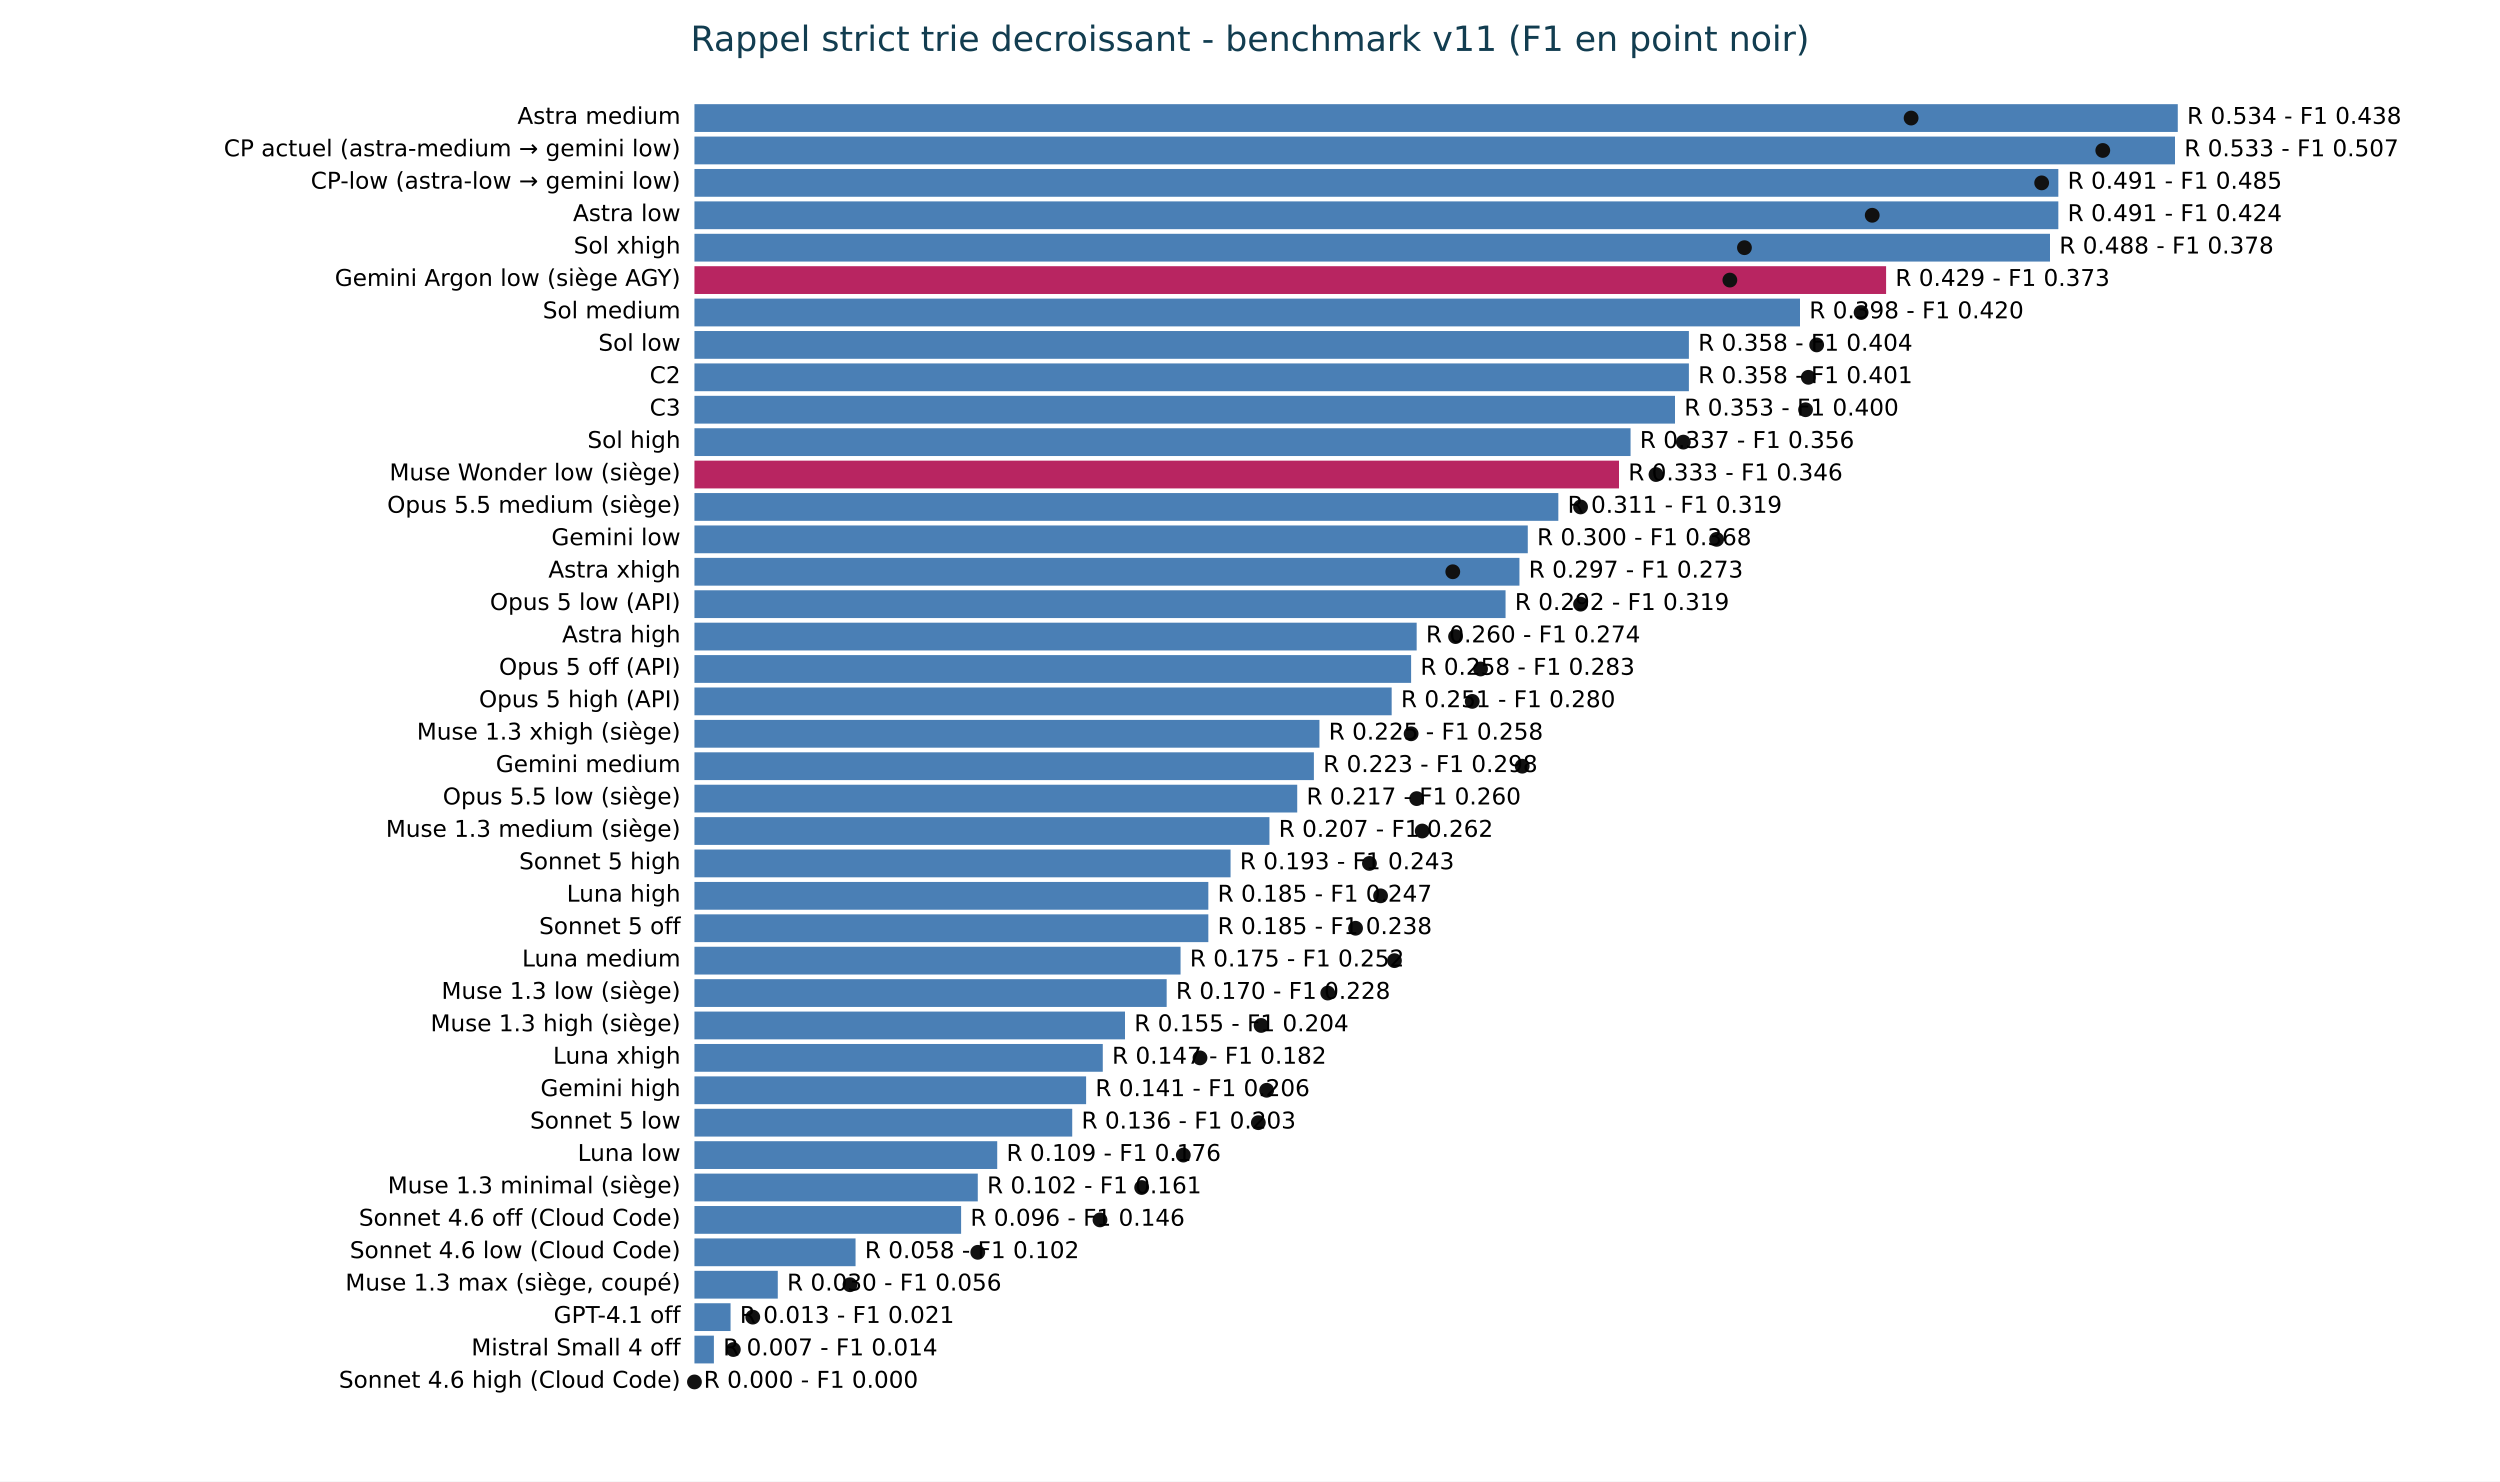
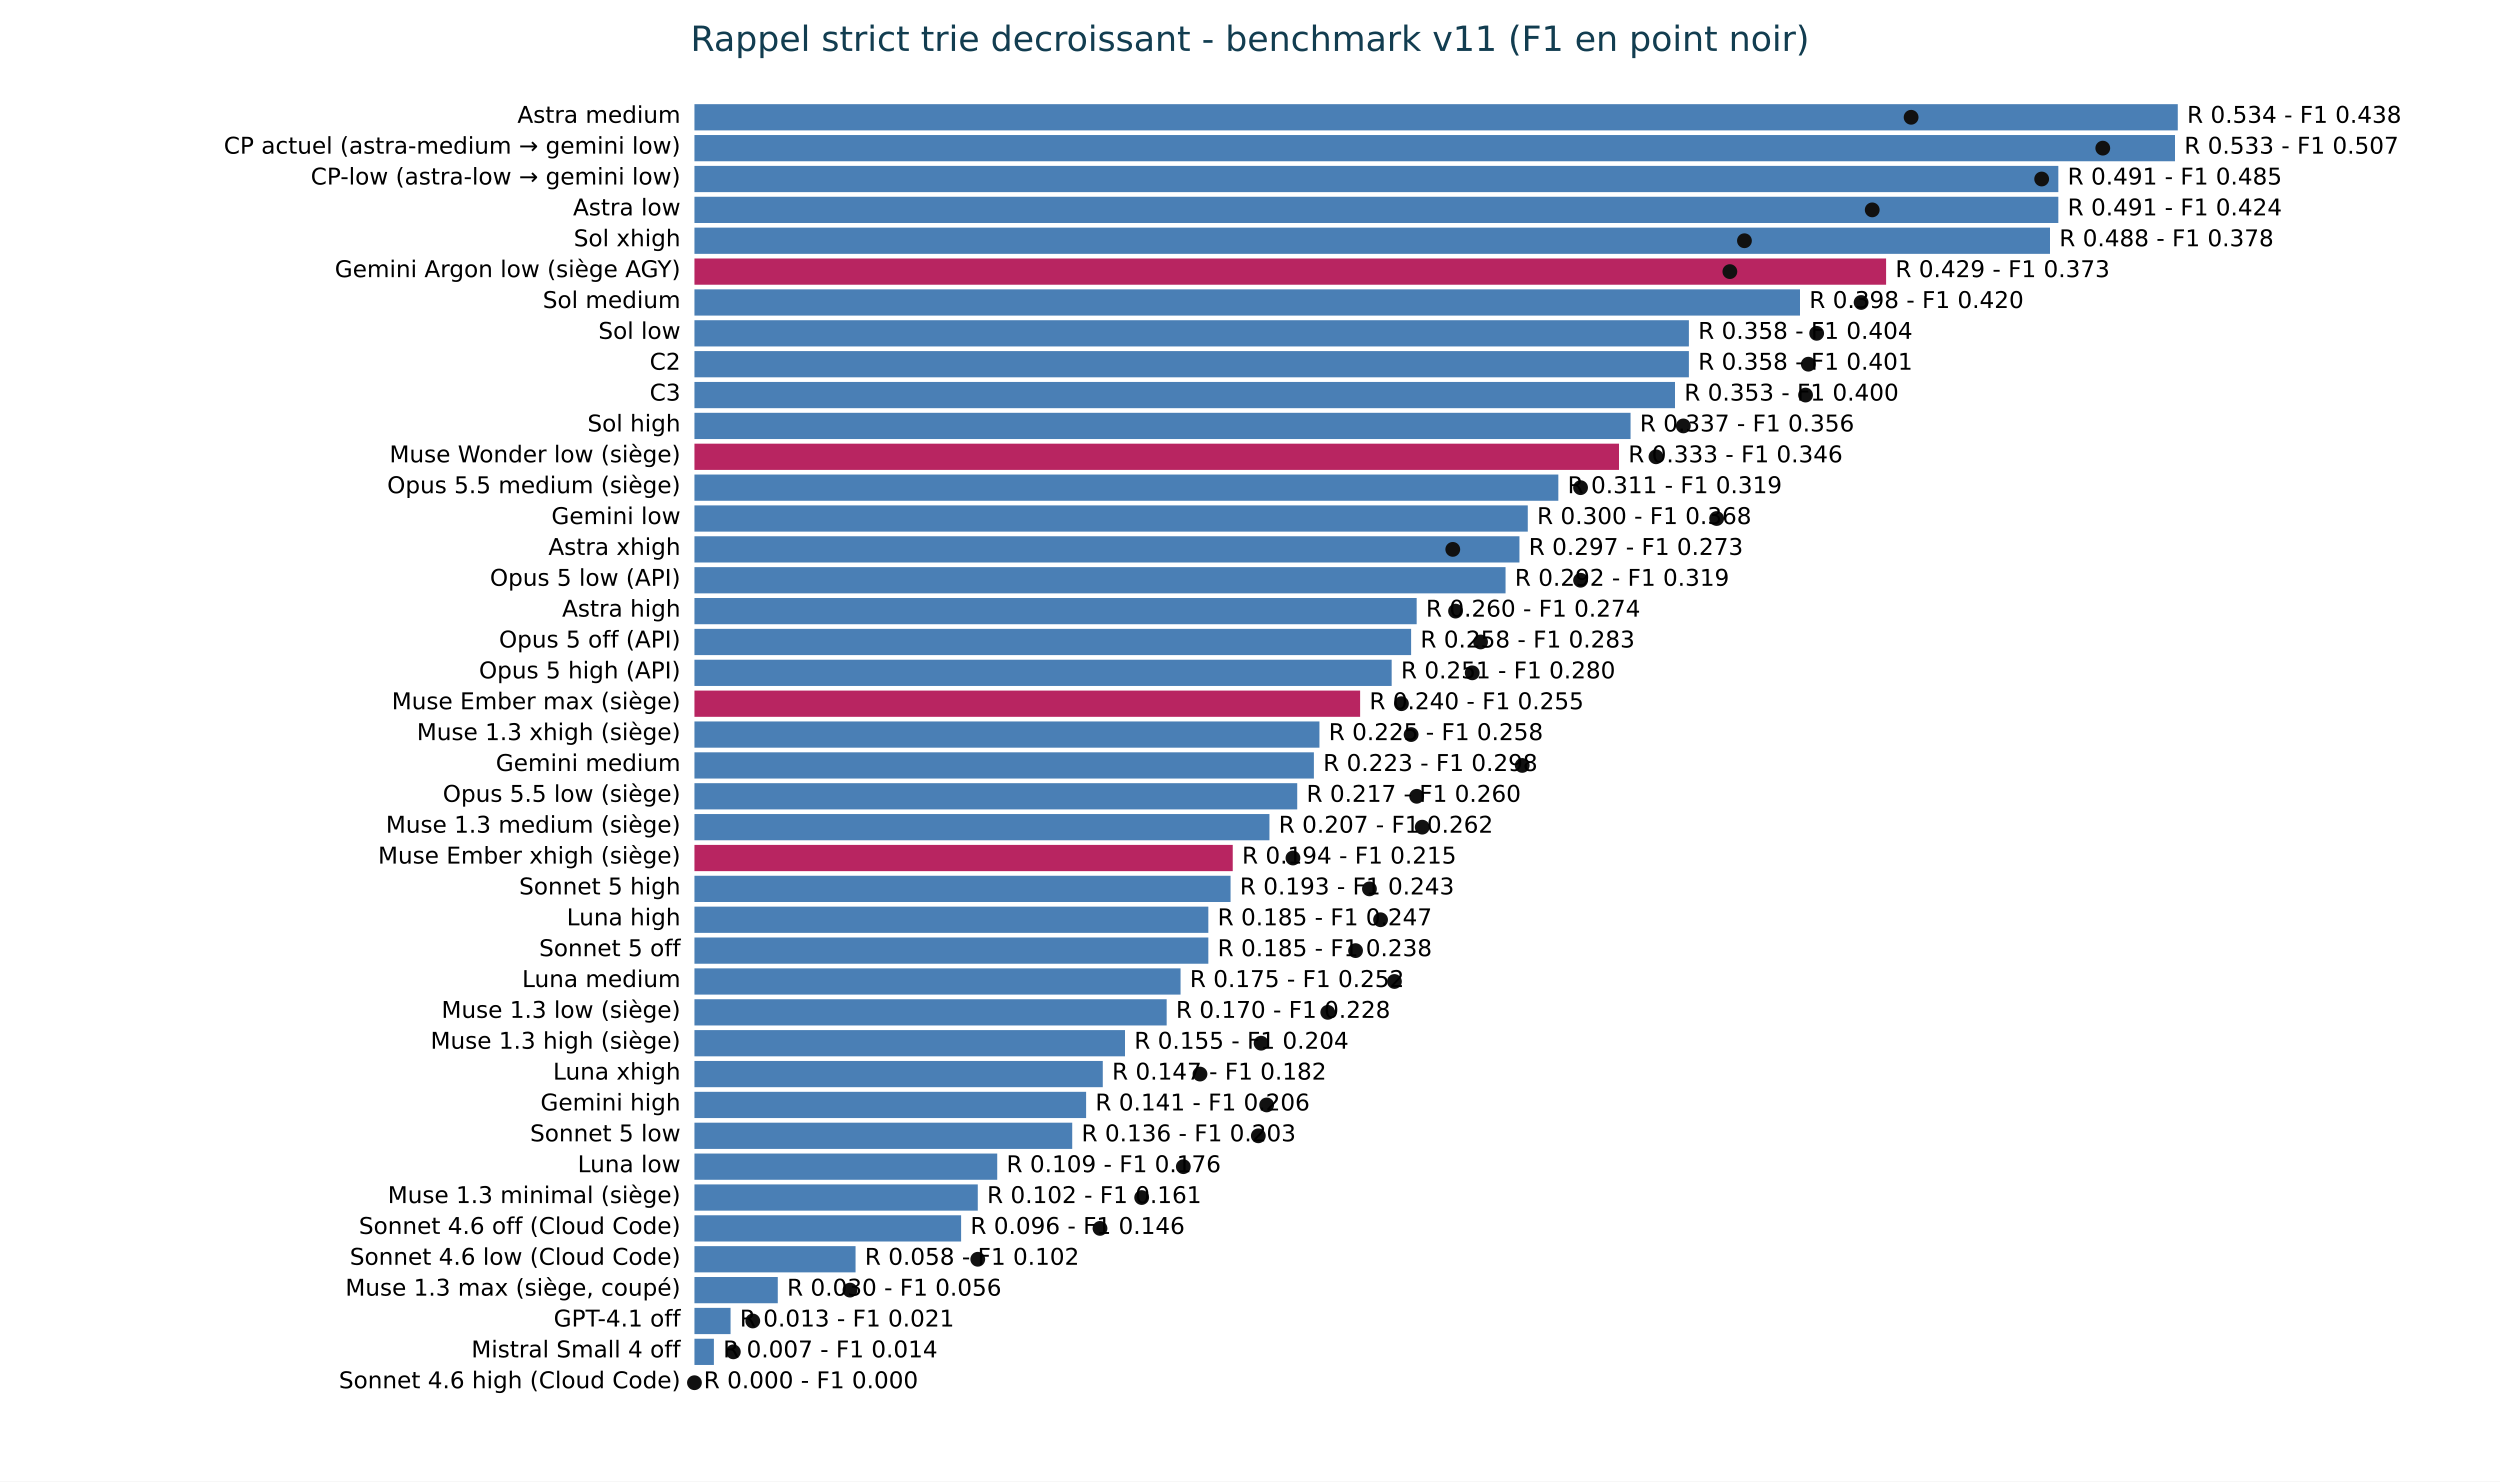
<svg xmlns="http://www.w3.org/2000/svg" width="1080" height="640" viewBox="0 0 1080 640">
  <rect width="1080" height="640" fill="#ffffff" />
  <style>text{font-family:'DejaVu Sans',sans-serif}</style>
  <text x="540" y="22" font-size="15" text-anchor="middle" fill="#123d50">Rappel strict trie decroissant - benchmark v11 (F1 en point noir)</text>
-   <text x="294" y="53.52" font-size="10" text-anchor="end">Astra medium</text>
-   <rect x="300" y="45" width="640.8" height="12" fill="#4a7fb5" />
-   <circle cx="825.6" cy="51" r="3.2" fill="#111" />
-   <text x="944.8" y="53.52" font-size="10">R 0.534 - F1 0.438</text>
-   <text x="294" y="67.52" font-size="10" text-anchor="end">CP actuel (astra-medium → gemini low)</text>
-   <rect x="300" y="59" width="639.6" height="12" fill="#4a7fb5" />
-   <circle cx="908.4" cy="65" r="3.2" fill="#111" />
-   <text x="943.6" y="67.52" font-size="10">R 0.533 - F1 0.507</text>
-   <text x="294" y="81.52" font-size="10" text-anchor="end">CP-low (astra-low → gemini low)</text>
-   <rect x="300" y="73" width="589.2" height="12" fill="#4a7fb5" />
-   <circle cx="882" cy="79" r="3.2" fill="#111" />
-   <text x="893.2" y="81.52" font-size="10">R 0.491 - F1 0.485</text>
-   <text x="294" y="95.52" font-size="10" text-anchor="end">Astra low</text>
-   <rect x="300" y="87" width="589.2" height="12" fill="#4a7fb5" />
-   <circle cx="808.8" cy="93" r="3.2" fill="#111" />
-   <text x="893.2" y="95.52" font-size="10">R 0.491 - F1 0.424</text>
-   <text x="294" y="109.52" font-size="10" text-anchor="end">Sol xhigh</text>
-   <rect x="300" y="101" width="585.6" height="12" fill="#4a7fb5" />
-   <circle cx="753.6" cy="107" r="3.2" fill="#111" />
-   <text x="889.6" y="109.52" font-size="10">R 0.488 - F1 0.378</text>
-   <text x="294" y="123.52" font-size="10" text-anchor="end">Gemini Argon low (siège AGY)</text>
-   <rect x="300" y="115" width="514.793" height="12" fill="#b82561" />
-   <circle cx="747.301" cy="121" r="3.2" fill="#111" />
-   <text x="818.793" y="123.52" font-size="10">R 0.429 - F1 0.373</text>
-   <text x="294" y="137.52" font-size="10" text-anchor="end">Sol medium</text>
-   <rect x="300" y="129" width="477.6" height="12" fill="#4a7fb5" />
-   <circle cx="804" cy="135" r="3.2" fill="#111" />
-   <text x="781.6" y="137.52" font-size="10">R 0.398 - F1 0.420</text>
-   <text x="294" y="151.52" font-size="10" text-anchor="end">Sol low</text>
-   <rect x="300" y="143" width="429.6" height="12" fill="#4a7fb5" />
-   <circle cx="784.8" cy="149" r="3.2" fill="#111" />
-   <text x="733.6" y="151.52" font-size="10">R 0.358 - F1 0.404</text>
-   <text x="294" y="165.52" font-size="10" text-anchor="end">C2</text>
-   <rect x="300" y="157" width="429.6" height="12" fill="#4a7fb5" />
-   <circle cx="781.2" cy="163" r="3.2" fill="#111" />
-   <text x="733.6" y="165.52" font-size="10">R 0.358 - F1 0.401</text>
-   <text x="294" y="179.52" font-size="10" text-anchor="end">C3</text>
-   <rect x="300" y="171" width="423.6" height="12" fill="#4a7fb5" />
-   <circle cx="780" cy="177" r="3.2" fill="#111" />
-   <text x="727.6" y="179.52" font-size="10">R 0.353 - F1 0.400</text>
-   <text x="294" y="193.52" font-size="10" text-anchor="end">Sol high</text>
-   <rect x="300" y="185" width="404.4" height="12" fill="#4a7fb5" />
-   <circle cx="727.2" cy="191" r="3.2" fill="#111" />
-   <text x="708.4" y="193.52" font-size="10">R 0.337 - F1 0.356</text>
-   <text x="294" y="207.52" font-size="10" text-anchor="end">Muse Wonder low (siège)</text>
-   <rect x="300" y="199" width="399.408" height="12" fill="#b82561" />
-   <circle cx="715.385" cy="205" r="3.2" fill="#111" />
-   <text x="703.408" y="207.52" font-size="10">R 0.333 - F1 0.346</text>
-   <text x="294" y="221.52" font-size="10" text-anchor="end">Opus 5.5 medium (siège)</text>
-   <rect x="300" y="213" width="373.2" height="12" fill="#4a7fb5" />
-   <circle cx="682.8" cy="219" r="3.2" fill="#111" />
-   <text x="677.2" y="221.52" font-size="10">R 0.311 - F1 0.319</text>
-   <text x="294" y="235.52" font-size="10" text-anchor="end">Gemini low</text>
-   <rect x="300" y="227" width="360" height="12" fill="#4a7fb5" />
-   <circle cx="741.6" cy="233" r="3.2" fill="#111" />
-   <text x="664" y="235.52" font-size="10">R 0.300 - F1 0.368</text>
-   <text x="294" y="249.52" font-size="10" text-anchor="end">Astra xhigh</text>
-   <rect x="300" y="241" width="356.4" height="12" fill="#4a7fb5" />
-   <circle cx="627.6" cy="247" r="3.2" fill="#111" />
-   <text x="660.4" y="249.52" font-size="10">R 0.297 - F1 0.273</text>
-   <text x="294" y="263.52" font-size="10" text-anchor="end">Opus 5 low (API)</text>
-   <rect x="300" y="255" width="350.4" height="12" fill="#4a7fb5" />
-   <circle cx="682.8" cy="261" r="3.2" fill="#111" />
-   <text x="654.4" y="263.52" font-size="10">R 0.292 - F1 0.319</text>
-   <text x="294" y="277.52" font-size="10" text-anchor="end">Astra high</text>
-   <rect x="300" y="269" width="312" height="12" fill="#4a7fb5" />
-   <circle cx="628.8" cy="275" r="3.2" fill="#111" />
-   <text x="616" y="277.52" font-size="10">R 0.260 - F1 0.274</text>
-   <text x="294" y="291.52" font-size="10" text-anchor="end">Opus 5 off (API)</text>
-   <rect x="300" y="283" width="309.6" height="12" fill="#4a7fb5" />
-   <circle cx="639.6" cy="289" r="3.2" fill="#111" />
-   <text x="613.6" y="291.52" font-size="10">R 0.258 - F1 0.283</text>
-   <text x="294" y="305.52" font-size="10" text-anchor="end">Opus 5 high (API)</text>
-   <rect x="300" y="297" width="301.2" height="12" fill="#4a7fb5" />
-   <circle cx="636" cy="303" r="3.2" fill="#111" />
-   <text x="605.2" y="305.52" font-size="10">R 0.251 - F1 0.280</text>
-   <text x="294" y="319.52" font-size="10" text-anchor="end">Muse 1.3 xhigh (siège)</text>
-   <rect x="300" y="311" width="270" height="12" fill="#4a7fb5" />
-   <circle cx="609.6" cy="317" r="3.2" fill="#111" />
-   <text x="574" y="319.52" font-size="10">R 0.225 - F1 0.258</text>
-   <text x="294" y="333.52" font-size="10" text-anchor="end">Gemini medium</text>
-   <rect x="300" y="325" width="267.6" height="12" fill="#4a7fb5" />
-   <circle cx="657.6" cy="331" r="3.2" fill="#111" />
-   <text x="571.6" y="333.52" font-size="10">R 0.223 - F1 0.298</text>
-   <text x="294" y="347.52" font-size="10" text-anchor="end">Opus 5.5 low (siège)</text>
-   <rect x="300" y="339" width="260.4" height="12" fill="#4a7fb5" />
-   <circle cx="612" cy="345" r="3.2" fill="#111" />
-   <text x="564.4" y="347.52" font-size="10">R 0.217 - F1 0.260</text>
-   <text x="294" y="361.52" font-size="10" text-anchor="end">Muse 1.3 medium (siège)</text>
-   <rect x="300" y="353" width="248.4" height="12" fill="#4a7fb5" />
-   <circle cx="614.4" cy="359" r="3.2" fill="#111" />
-   <text x="552.4" y="361.52" font-size="10">R 0.207 - F1 0.262</text>
-   <text x="294" y="375.52" font-size="10" text-anchor="end">Sonnet 5 high</text>
-   <rect x="300" y="367" width="231.6" height="12" fill="#4a7fb5" />
-   <circle cx="591.6" cy="373" r="3.2" fill="#111" />
-   <text x="535.6" y="375.52" font-size="10">R 0.193 - F1 0.243</text>
-   <text x="294" y="389.52" font-size="10" text-anchor="end">Luna high</text>
-   <rect x="300" y="381" width="222" height="12" fill="#4a7fb5" />
-   <circle cx="596.4" cy="387" r="3.2" fill="#111" />
-   <text x="526" y="389.52" font-size="10">R 0.185 - F1 0.247</text>
-   <text x="294" y="403.52" font-size="10" text-anchor="end">Sonnet 5 off</text>
-   <rect x="300" y="395" width="222" height="12" fill="#4a7fb5" />
-   <circle cx="585.6" cy="401" r="3.2" fill="#111" />
-   <text x="526" y="403.52" font-size="10">R 0.185 - F1 0.238</text>
-   <text x="294" y="417.52" font-size="10" text-anchor="end">Luna medium</text>
-   <rect x="300" y="409" width="210" height="12" fill="#4a7fb5" />
-   <circle cx="602.4" cy="415" r="3.2" fill="#111" />
-   <text x="514" y="417.52" font-size="10">R 0.175 - F1 0.252</text>
-   <text x="294" y="431.52" font-size="10" text-anchor="end">Muse 1.3 low (siège)</text>
-   <rect x="300" y="423" width="204" height="12" fill="#4a7fb5" />
-   <circle cx="573.6" cy="429" r="3.2" fill="#111" />
-   <text x="508" y="431.52" font-size="10">R 0.170 - F1 0.228</text>
-   <text x="294" y="445.52" font-size="10" text-anchor="end">Muse 1.3 high (siège)</text>
-   <rect x="300" y="437" width="186" height="12" fill="#4a7fb5" />
-   <circle cx="544.8" cy="443" r="3.2" fill="#111" />
-   <text x="490" y="445.52" font-size="10">R 0.155 - F1 0.204</text>
-   <text x="294" y="459.52" font-size="10" text-anchor="end">Luna xhigh</text>
-   <rect x="300" y="451" width="176.4" height="12" fill="#4a7fb5" />
-   <circle cx="518.4" cy="457" r="3.2" fill="#111" />
-   <text x="480.4" y="459.52" font-size="10">R 0.147 - F1 0.182</text>
-   <text x="294" y="473.52" font-size="10" text-anchor="end">Gemini high</text>
-   <rect x="300" y="465" width="169.2" height="12" fill="#4a7fb5" />
-   <circle cx="547.2" cy="471" r="3.2" fill="#111" />
-   <text x="473.2" y="473.52" font-size="10">R 0.141 - F1 0.206</text>
-   <text x="294" y="487.52" font-size="10" text-anchor="end">Sonnet 5 low</text>
-   <rect x="300" y="479" width="163.2" height="12" fill="#4a7fb5" />
-   <circle cx="543.6" cy="485" r="3.2" fill="#111" />
-   <text x="467.2" y="487.52" font-size="10">R 0.136 - F1 0.203</text>
-   <text x="294" y="501.52" font-size="10" text-anchor="end">Luna low</text>
-   <rect x="300" y="493" width="130.8" height="12" fill="#4a7fb5" />
-   <circle cx="511.2" cy="499" r="3.2" fill="#111" />
-   <text x="434.8" y="501.52" font-size="10">R 0.109 - F1 0.176</text>
-   <text x="294" y="515.52" font-size="10" text-anchor="end">Muse 1.3 minimal (siège)</text>
-   <rect x="300" y="507" width="122.4" height="12" fill="#4a7fb5" />
-   <circle cx="493.2" cy="513" r="3.2" fill="#111" />
-   <text x="426.4" y="515.52" font-size="10">R 0.102 - F1 0.161</text>
-   <text x="294" y="529.52" font-size="10" text-anchor="end">Sonnet 4.6 off (Cloud Code)</text>
-   <rect x="300" y="521" width="115.2" height="12" fill="#4a7fb5" />
-   <circle cx="475.2" cy="527" r="3.2" fill="#111" />
-   <text x="419.2" y="529.52" font-size="10">R 0.096 - F1 0.146</text>
-   <text x="294" y="543.52" font-size="10" text-anchor="end">Sonnet 4.6 low (Cloud Code)</text>
-   <rect x="300" y="535" width="69.6" height="12" fill="#4a7fb5" />
-   <circle cx="422.4" cy="541" r="3.2" fill="#111" />
-   <text x="373.6" y="543.52" font-size="10">R 0.058 - F1 0.102</text>
-   <text x="294" y="557.52" font-size="10" text-anchor="end">Muse 1.3 max (siège, coupé)</text>
-   <rect x="300" y="549" width="36" height="12" fill="#4a7fb5" />
-   <circle cx="367.2" cy="555" r="3.2" fill="#111" />
-   <text x="340" y="557.52" font-size="10">R 0.030 - F1 0.056</text>
-   <text x="294" y="571.52" font-size="10" text-anchor="end">GPT-4.1 off</text>
-   <rect x="300" y="563" width="15.6" height="12" fill="#4a7fb5" />
-   <circle cx="325.2" cy="569" r="3.2" fill="#111" />
-   <text x="319.6" y="571.52" font-size="10">R 0.013 - F1 0.021</text>
-   <text x="294" y="585.52" font-size="10" text-anchor="end">Mistral Small 4 off</text>
-   <rect x="300" y="577" width="8.4" height="12" fill="#4a7fb5" />
-   <circle cx="316.8" cy="583" r="3.2" fill="#111" />
-   <text x="312.4" y="585.52" font-size="10">R 0.007 - F1 0.014</text>
-   <text x="294" y="599.52" font-size="10" text-anchor="end">Sonnet 4.6 high (Cloud Code)</text>
-   <rect x="300" y="591" width="0" height="12" fill="#4a7fb5" />
-   <circle cx="300" cy="597" r="3.2" fill="#111" />
-   <text x="304" y="599.52" font-size="10">R 0.000 - F1 0.000</text>
+   <text x="294" y="53.067" font-size="10" text-anchor="end">Astra medium</text>
+   <rect x="300" y="45" width="640.8" height="11.333" fill="#4a7fb5" />
+   <circle cx="825.6" cy="50.667" r="3.2" fill="#111" />
+   <text x="944.8" y="53.067" font-size="10">R 0.534 - F1 0.438</text>
+   <text x="294" y="66.4" font-size="10" text-anchor="end">CP actuel (astra-medium → gemini low)</text>
+   <rect x="300" y="58.333" width="639.6" height="11.333" fill="#4a7fb5" />
+   <circle cx="908.4" cy="64" r="3.2" fill="#111" />
+   <text x="943.6" y="66.4" font-size="10">R 0.533 - F1 0.507</text>
+   <text x="294" y="79.733" font-size="10" text-anchor="end">CP-low (astra-low → gemini low)</text>
+   <rect x="300" y="71.667" width="589.2" height="11.333" fill="#4a7fb5" />
+   <circle cx="882" cy="77.333" r="3.2" fill="#111" />
+   <text x="893.2" y="79.733" font-size="10">R 0.491 - F1 0.485</text>
+   <text x="294" y="93.067" font-size="10" text-anchor="end">Astra low</text>
+   <rect x="300" y="85" width="589.2" height="11.333" fill="#4a7fb5" />
+   <circle cx="808.8" cy="90.667" r="3.2" fill="#111" />
+   <text x="893.2" y="93.067" font-size="10">R 0.491 - F1 0.424</text>
+   <text x="294" y="106.4" font-size="10" text-anchor="end">Sol xhigh</text>
+   <rect x="300" y="98.333" width="585.6" height="11.333" fill="#4a7fb5" />
+   <circle cx="753.6" cy="104" r="3.2" fill="#111" />
+   <text x="889.6" y="106.4" font-size="10">R 0.488 - F1 0.378</text>
+   <text x="294" y="119.733" font-size="10" text-anchor="end">Gemini Argon low (siège AGY)</text>
+   <rect x="300" y="111.667" width="514.793" height="11.333" fill="#b82561" />
+   <circle cx="747.301" cy="117.333" r="3.2" fill="#111" />
+   <text x="818.793" y="119.733" font-size="10">R 0.429 - F1 0.373</text>
+   <text x="294" y="133.067" font-size="10" text-anchor="end">Sol medium</text>
+   <rect x="300" y="125" width="477.6" height="11.333" fill="#4a7fb5" />
+   <circle cx="804" cy="130.667" r="3.2" fill="#111" />
+   <text x="781.6" y="133.067" font-size="10">R 0.398 - F1 0.420</text>
+   <text x="294" y="146.4" font-size="10" text-anchor="end">Sol low</text>
+   <rect x="300" y="138.333" width="429.6" height="11.333" fill="#4a7fb5" />
+   <circle cx="784.8" cy="144" r="3.2" fill="#111" />
+   <text x="733.6" y="146.4" font-size="10">R 0.358 - F1 0.404</text>
+   <text x="294" y="159.733" font-size="10" text-anchor="end">C2</text>
+   <rect x="300" y="151.667" width="429.6" height="11.333" fill="#4a7fb5" />
+   <circle cx="781.2" cy="157.333" r="3.2" fill="#111" />
+   <text x="733.6" y="159.733" font-size="10">R 0.358 - F1 0.401</text>
+   <text x="294" y="173.067" font-size="10" text-anchor="end">C3</text>
+   <rect x="300" y="165" width="423.6" height="11.333" fill="#4a7fb5" />
+   <circle cx="780" cy="170.667" r="3.2" fill="#111" />
+   <text x="727.6" y="173.067" font-size="10">R 0.353 - F1 0.400</text>
+   <text x="294" y="186.4" font-size="10" text-anchor="end">Sol high</text>
+   <rect x="300" y="178.333" width="404.4" height="11.333" fill="#4a7fb5" />
+   <circle cx="727.2" cy="184" r="3.2" fill="#111" />
+   <text x="708.4" y="186.4" font-size="10">R 0.337 - F1 0.356</text>
+   <text x="294" y="199.733" font-size="10" text-anchor="end">Muse Wonder low (siège)</text>
+   <rect x="300" y="191.667" width="399.408" height="11.333" fill="#b82561" />
+   <circle cx="715.385" cy="197.333" r="3.2" fill="#111" />
+   <text x="703.408" y="199.733" font-size="10">R 0.333 - F1 0.346</text>
+   <text x="294" y="213.067" font-size="10" text-anchor="end">Opus 5.5 medium (siège)</text>
+   <rect x="300" y="205" width="373.2" height="11.333" fill="#4a7fb5" />
+   <circle cx="682.8" cy="210.667" r="3.2" fill="#111" />
+   <text x="677.2" y="213.067" font-size="10">R 0.311 - F1 0.319</text>
+   <text x="294" y="226.4" font-size="10" text-anchor="end">Gemini low</text>
+   <rect x="300" y="218.333" width="360" height="11.333" fill="#4a7fb5" />
+   <circle cx="741.6" cy="224" r="3.2" fill="#111" />
+   <text x="664" y="226.4" font-size="10">R 0.300 - F1 0.368</text>
+   <text x="294" y="239.733" font-size="10" text-anchor="end">Astra xhigh</text>
+   <rect x="300" y="231.667" width="356.4" height="11.333" fill="#4a7fb5" />
+   <circle cx="627.6" cy="237.333" r="3.2" fill="#111" />
+   <text x="660.4" y="239.733" font-size="10">R 0.297 - F1 0.273</text>
+   <text x="294" y="253.067" font-size="10" text-anchor="end">Opus 5 low (API)</text>
+   <rect x="300" y="245" width="350.4" height="11.333" fill="#4a7fb5" />
+   <circle cx="682.8" cy="250.667" r="3.2" fill="#111" />
+   <text x="654.4" y="253.067" font-size="10">R 0.292 - F1 0.319</text>
+   <text x="294" y="266.4" font-size="10" text-anchor="end">Astra high</text>
+   <rect x="300" y="258.333" width="312" height="11.333" fill="#4a7fb5" />
+   <circle cx="628.8" cy="264" r="3.2" fill="#111" />
+   <text x="616" y="266.4" font-size="10">R 0.260 - F1 0.274</text>
+   <text x="294" y="279.733" font-size="10" text-anchor="end">Opus 5 off (API)</text>
+   <rect x="300" y="271.667" width="309.6" height="11.333" fill="#4a7fb5" />
+   <circle cx="639.6" cy="277.333" r="3.2" fill="#111" />
+   <text x="613.6" y="279.733" font-size="10">R 0.258 - F1 0.283</text>
+   <text x="294" y="293.067" font-size="10" text-anchor="end">Opus 5 high (API)</text>
+   <rect x="300" y="285" width="301.2" height="11.333" fill="#4a7fb5" />
+   <circle cx="636" cy="290.667" r="3.2" fill="#111" />
+   <text x="605.2" y="293.067" font-size="10">R 0.251 - F1 0.280</text>
+   <text x="294" y="306.4" font-size="10" text-anchor="end">Muse Ember max (siège)</text>
+   <rect x="300" y="298.333" width="287.574" height="11.333" fill="#b82561" />
+   <circle cx="605.42" cy="304" r="3.2" fill="#111" />
+   <text x="591.574" y="306.4" font-size="10">R 0.240 - F1 0.255</text>
+   <text x="294" y="319.733" font-size="10" text-anchor="end">Muse 1.3 xhigh (siège)</text>
+   <rect x="300" y="311.667" width="270" height="11.333" fill="#4a7fb5" />
+   <circle cx="609.6" cy="317.333" r="3.2" fill="#111" />
+   <text x="574" y="319.733" font-size="10">R 0.225 - F1 0.258</text>
+   <text x="294" y="333.067" font-size="10" text-anchor="end">Gemini medium</text>
+   <rect x="300" y="325" width="267.6" height="11.333" fill="#4a7fb5" />
+   <circle cx="657.6" cy="330.667" r="3.2" fill="#111" />
+   <text x="571.6" y="333.067" font-size="10">R 0.223 - F1 0.298</text>
+   <text x="294" y="346.4" font-size="10" text-anchor="end">Opus 5.5 low (siège)</text>
+   <rect x="300" y="338.333" width="260.4" height="11.333" fill="#4a7fb5" />
+   <circle cx="612" cy="344" r="3.2" fill="#111" />
+   <text x="564.4" y="346.4" font-size="10">R 0.217 - F1 0.260</text>
+   <text x="294" y="359.733" font-size="10" text-anchor="end">Muse 1.3 medium (siège)</text>
+   <rect x="300" y="351.667" width="248.4" height="11.333" fill="#4a7fb5" />
+   <circle cx="614.4" cy="357.333" r="3.2" fill="#111" />
+   <text x="552.4" y="359.733" font-size="10">R 0.207 - F1 0.262</text>
+   <text x="294" y="373.067" font-size="10" text-anchor="end">Muse Ember xhigh (siège)</text>
+   <rect x="300" y="365" width="232.544" height="11.333" fill="#b82561" />
+   <circle cx="558.553" cy="370.667" r="3.2" fill="#111" />
+   <text x="536.544" y="373.067" font-size="10">R 0.194 - F1 0.215</text>
+   <text x="294" y="386.4" font-size="10" text-anchor="end">Sonnet 5 high</text>
+   <rect x="300" y="378.333" width="231.6" height="11.333" fill="#4a7fb5" />
+   <circle cx="591.6" cy="384" r="3.2" fill="#111" />
+   <text x="535.6" y="386.4" font-size="10">R 0.193 - F1 0.243</text>
+   <text x="294" y="399.733" font-size="10" text-anchor="end">Luna high</text>
+   <rect x="300" y="391.667" width="222" height="11.333" fill="#4a7fb5" />
+   <circle cx="596.4" cy="397.333" r="3.2" fill="#111" />
+   <text x="526" y="399.733" font-size="10">R 0.185 - F1 0.247</text>
+   <text x="294" y="413.067" font-size="10" text-anchor="end">Sonnet 5 off</text>
+   <rect x="300" y="405" width="222" height="11.333" fill="#4a7fb5" />
+   <circle cx="585.6" cy="410.667" r="3.2" fill="#111" />
+   <text x="526" y="413.067" font-size="10">R 0.185 - F1 0.238</text>
+   <text x="294" y="426.4" font-size="10" text-anchor="end">Luna medium</text>
+   <rect x="300" y="418.333" width="210" height="11.333" fill="#4a7fb5" />
+   <circle cx="602.4" cy="424" r="3.2" fill="#111" />
+   <text x="514" y="426.4" font-size="10">R 0.175 - F1 0.252</text>
+   <text x="294" y="439.733" font-size="10" text-anchor="end">Muse 1.3 low (siège)</text>
+   <rect x="300" y="431.667" width="204" height="11.333" fill="#4a7fb5" />
+   <circle cx="573.6" cy="437.333" r="3.2" fill="#111" />
+   <text x="508" y="439.733" font-size="10">R 0.170 - F1 0.228</text>
+   <text x="294" y="453.067" font-size="10" text-anchor="end">Muse 1.3 high (siège)</text>
+   <rect x="300" y="445" width="186" height="11.333" fill="#4a7fb5" />
+   <circle cx="544.8" cy="450.667" r="3.2" fill="#111" />
+   <text x="490" y="453.067" font-size="10">R 0.155 - F1 0.204</text>
+   <text x="294" y="466.4" font-size="10" text-anchor="end">Luna xhigh</text>
+   <rect x="300" y="458.333" width="176.4" height="11.333" fill="#4a7fb5" />
+   <circle cx="518.4" cy="464" r="3.2" fill="#111" />
+   <text x="480.4" y="466.4" font-size="10">R 0.147 - F1 0.182</text>
+   <text x="294" y="479.733" font-size="10" text-anchor="end">Gemini high</text>
+   <rect x="300" y="471.667" width="169.2" height="11.333" fill="#4a7fb5" />
+   <circle cx="547.2" cy="477.333" r="3.2" fill="#111" />
+   <text x="473.2" y="479.733" font-size="10">R 0.141 - F1 0.206</text>
+   <text x="294" y="493.067" font-size="10" text-anchor="end">Sonnet 5 low</text>
+   <rect x="300" y="485" width="163.2" height="11.333" fill="#4a7fb5" />
+   <circle cx="543.6" cy="490.667" r="3.2" fill="#111" />
+   <text x="467.2" y="493.067" font-size="10">R 0.136 - F1 0.203</text>
+   <text x="294" y="506.4" font-size="10" text-anchor="end">Luna low</text>
+   <rect x="300" y="498.333" width="130.8" height="11.333" fill="#4a7fb5" />
+   <circle cx="511.2" cy="504" r="3.2" fill="#111" />
+   <text x="434.8" y="506.4" font-size="10">R 0.109 - F1 0.176</text>
+   <text x="294" y="519.733" font-size="10" text-anchor="end">Muse 1.3 minimal (siège)</text>
+   <rect x="300" y="511.667" width="122.4" height="11.333" fill="#4a7fb5" />
+   <circle cx="493.2" cy="517.333" r="3.2" fill="#111" />
+   <text x="426.4" y="519.733" font-size="10">R 0.102 - F1 0.161</text>
+   <text x="294" y="533.067" font-size="10" text-anchor="end">Sonnet 4.6 off (Cloud Code)</text>
+   <rect x="300" y="525" width="115.2" height="11.333" fill="#4a7fb5" />
+   <circle cx="475.2" cy="530.667" r="3.2" fill="#111" />
+   <text x="419.2" y="533.067" font-size="10">R 0.096 - F1 0.146</text>
+   <text x="294" y="546.4" font-size="10" text-anchor="end">Sonnet 4.6 low (Cloud Code)</text>
+   <rect x="300" y="538.333" width="69.6" height="11.333" fill="#4a7fb5" />
+   <circle cx="422.4" cy="544" r="3.2" fill="#111" />
+   <text x="373.6" y="546.4" font-size="10">R 0.058 - F1 0.102</text>
+   <text x="294" y="559.733" font-size="10" text-anchor="end">Muse 1.3 max (siège, coupé)</text>
+   <rect x="300" y="551.667" width="36" height="11.333" fill="#4a7fb5" />
+   <circle cx="367.2" cy="557.333" r="3.2" fill="#111" />
+   <text x="340" y="559.733" font-size="10">R 0.030 - F1 0.056</text>
+   <text x="294" y="573.067" font-size="10" text-anchor="end">GPT-4.1 off</text>
+   <rect x="300" y="565" width="15.6" height="11.333" fill="#4a7fb5" />
+   <circle cx="325.2" cy="570.667" r="3.2" fill="#111" />
+   <text x="319.6" y="573.067" font-size="10">R 0.013 - F1 0.021</text>
+   <text x="294" y="586.4" font-size="10" text-anchor="end">Mistral Small 4 off</text>
+   <rect x="300" y="578.333" width="8.4" height="11.333" fill="#4a7fb5" />
+   <circle cx="316.8" cy="584" r="3.2" fill="#111" />
+   <text x="312.4" y="586.4" font-size="10">R 0.007 - F1 0.014</text>
+   <text x="294" y="599.733" font-size="10" text-anchor="end">Sonnet 4.6 high (Cloud Code)</text>
+   <rect x="300" y="591.667" width="0" height="11.333" fill="#4a7fb5" />
+   <circle cx="300" cy="597.333" r="3.2" fill="#111" />
+   <text x="304" y="599.733" font-size="10">R 0.000 - F1 0.000</text>
</svg>
